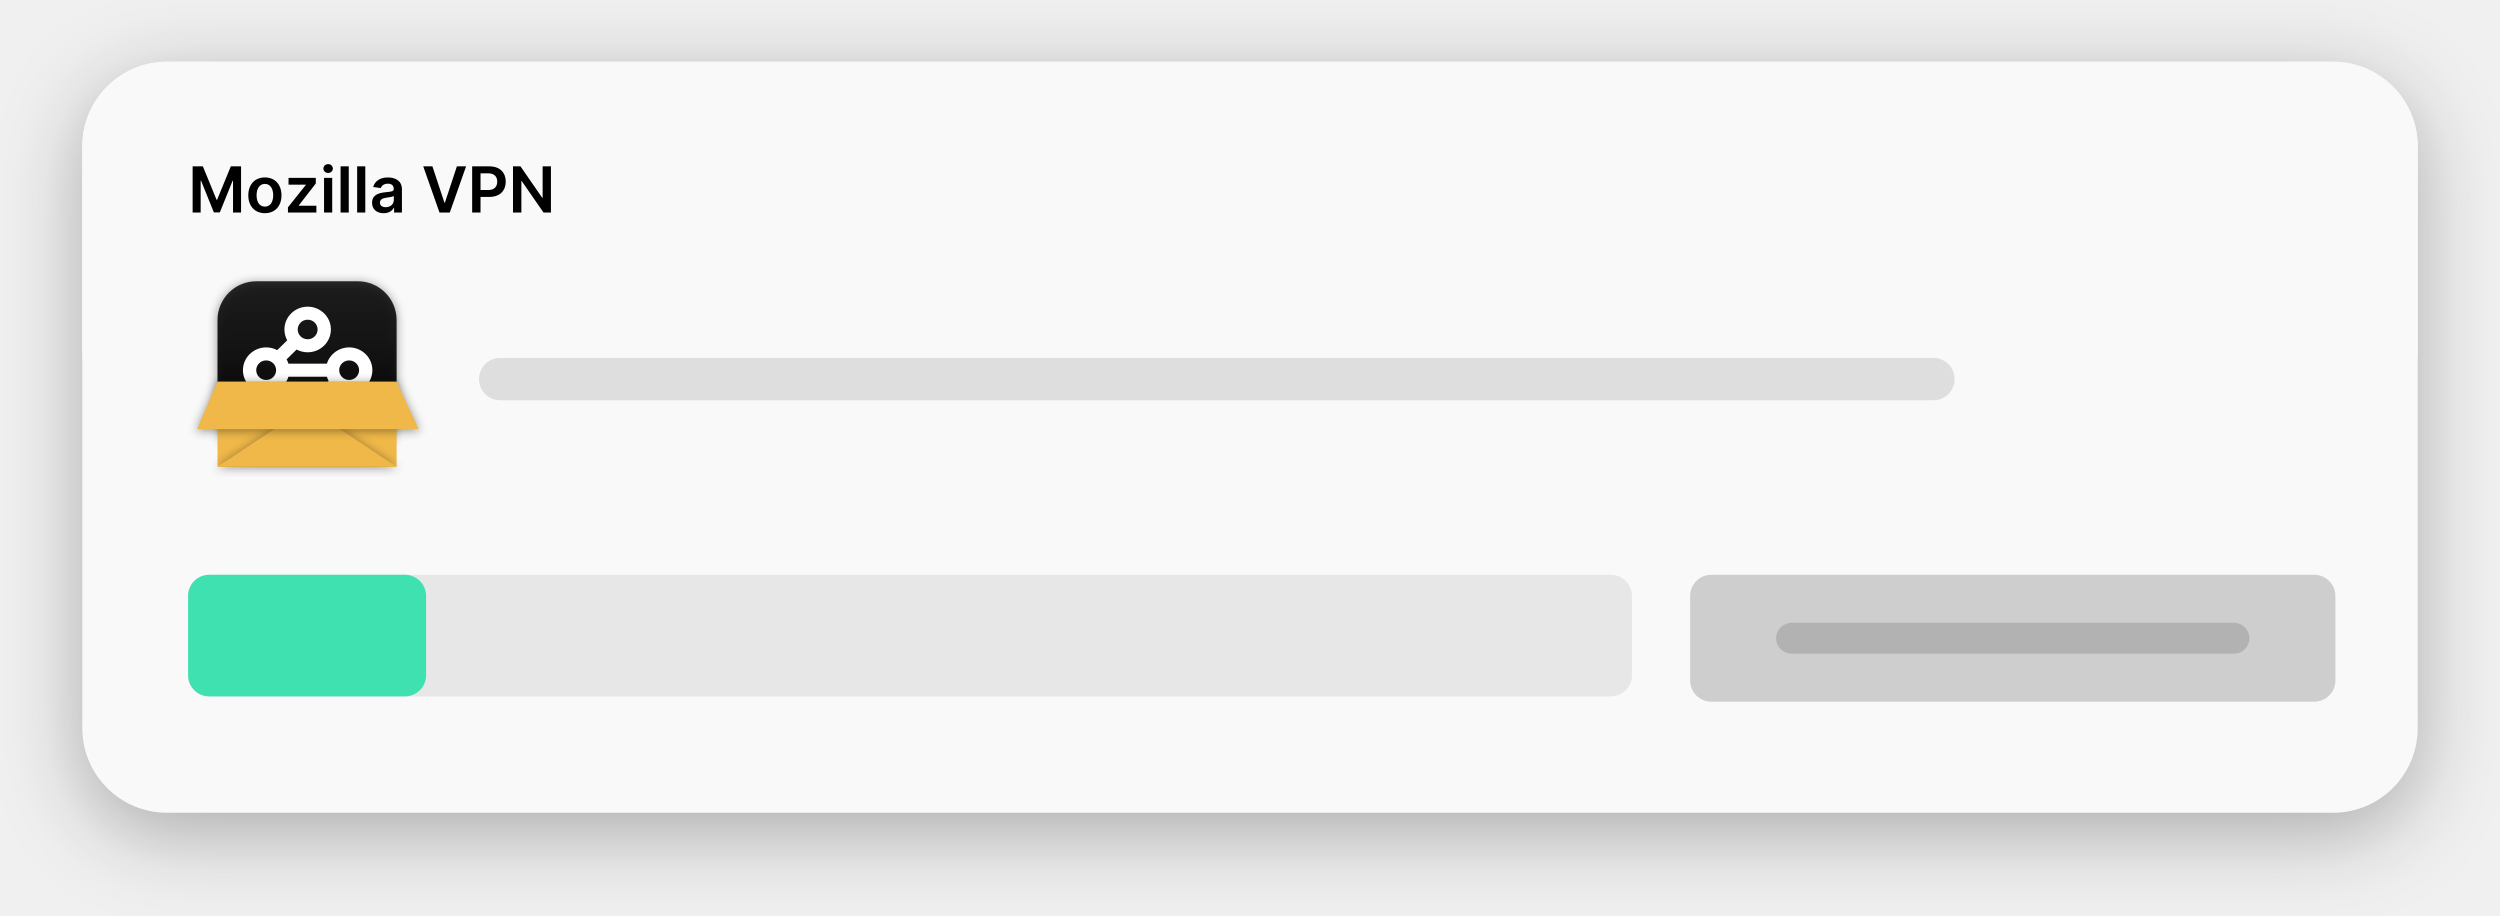
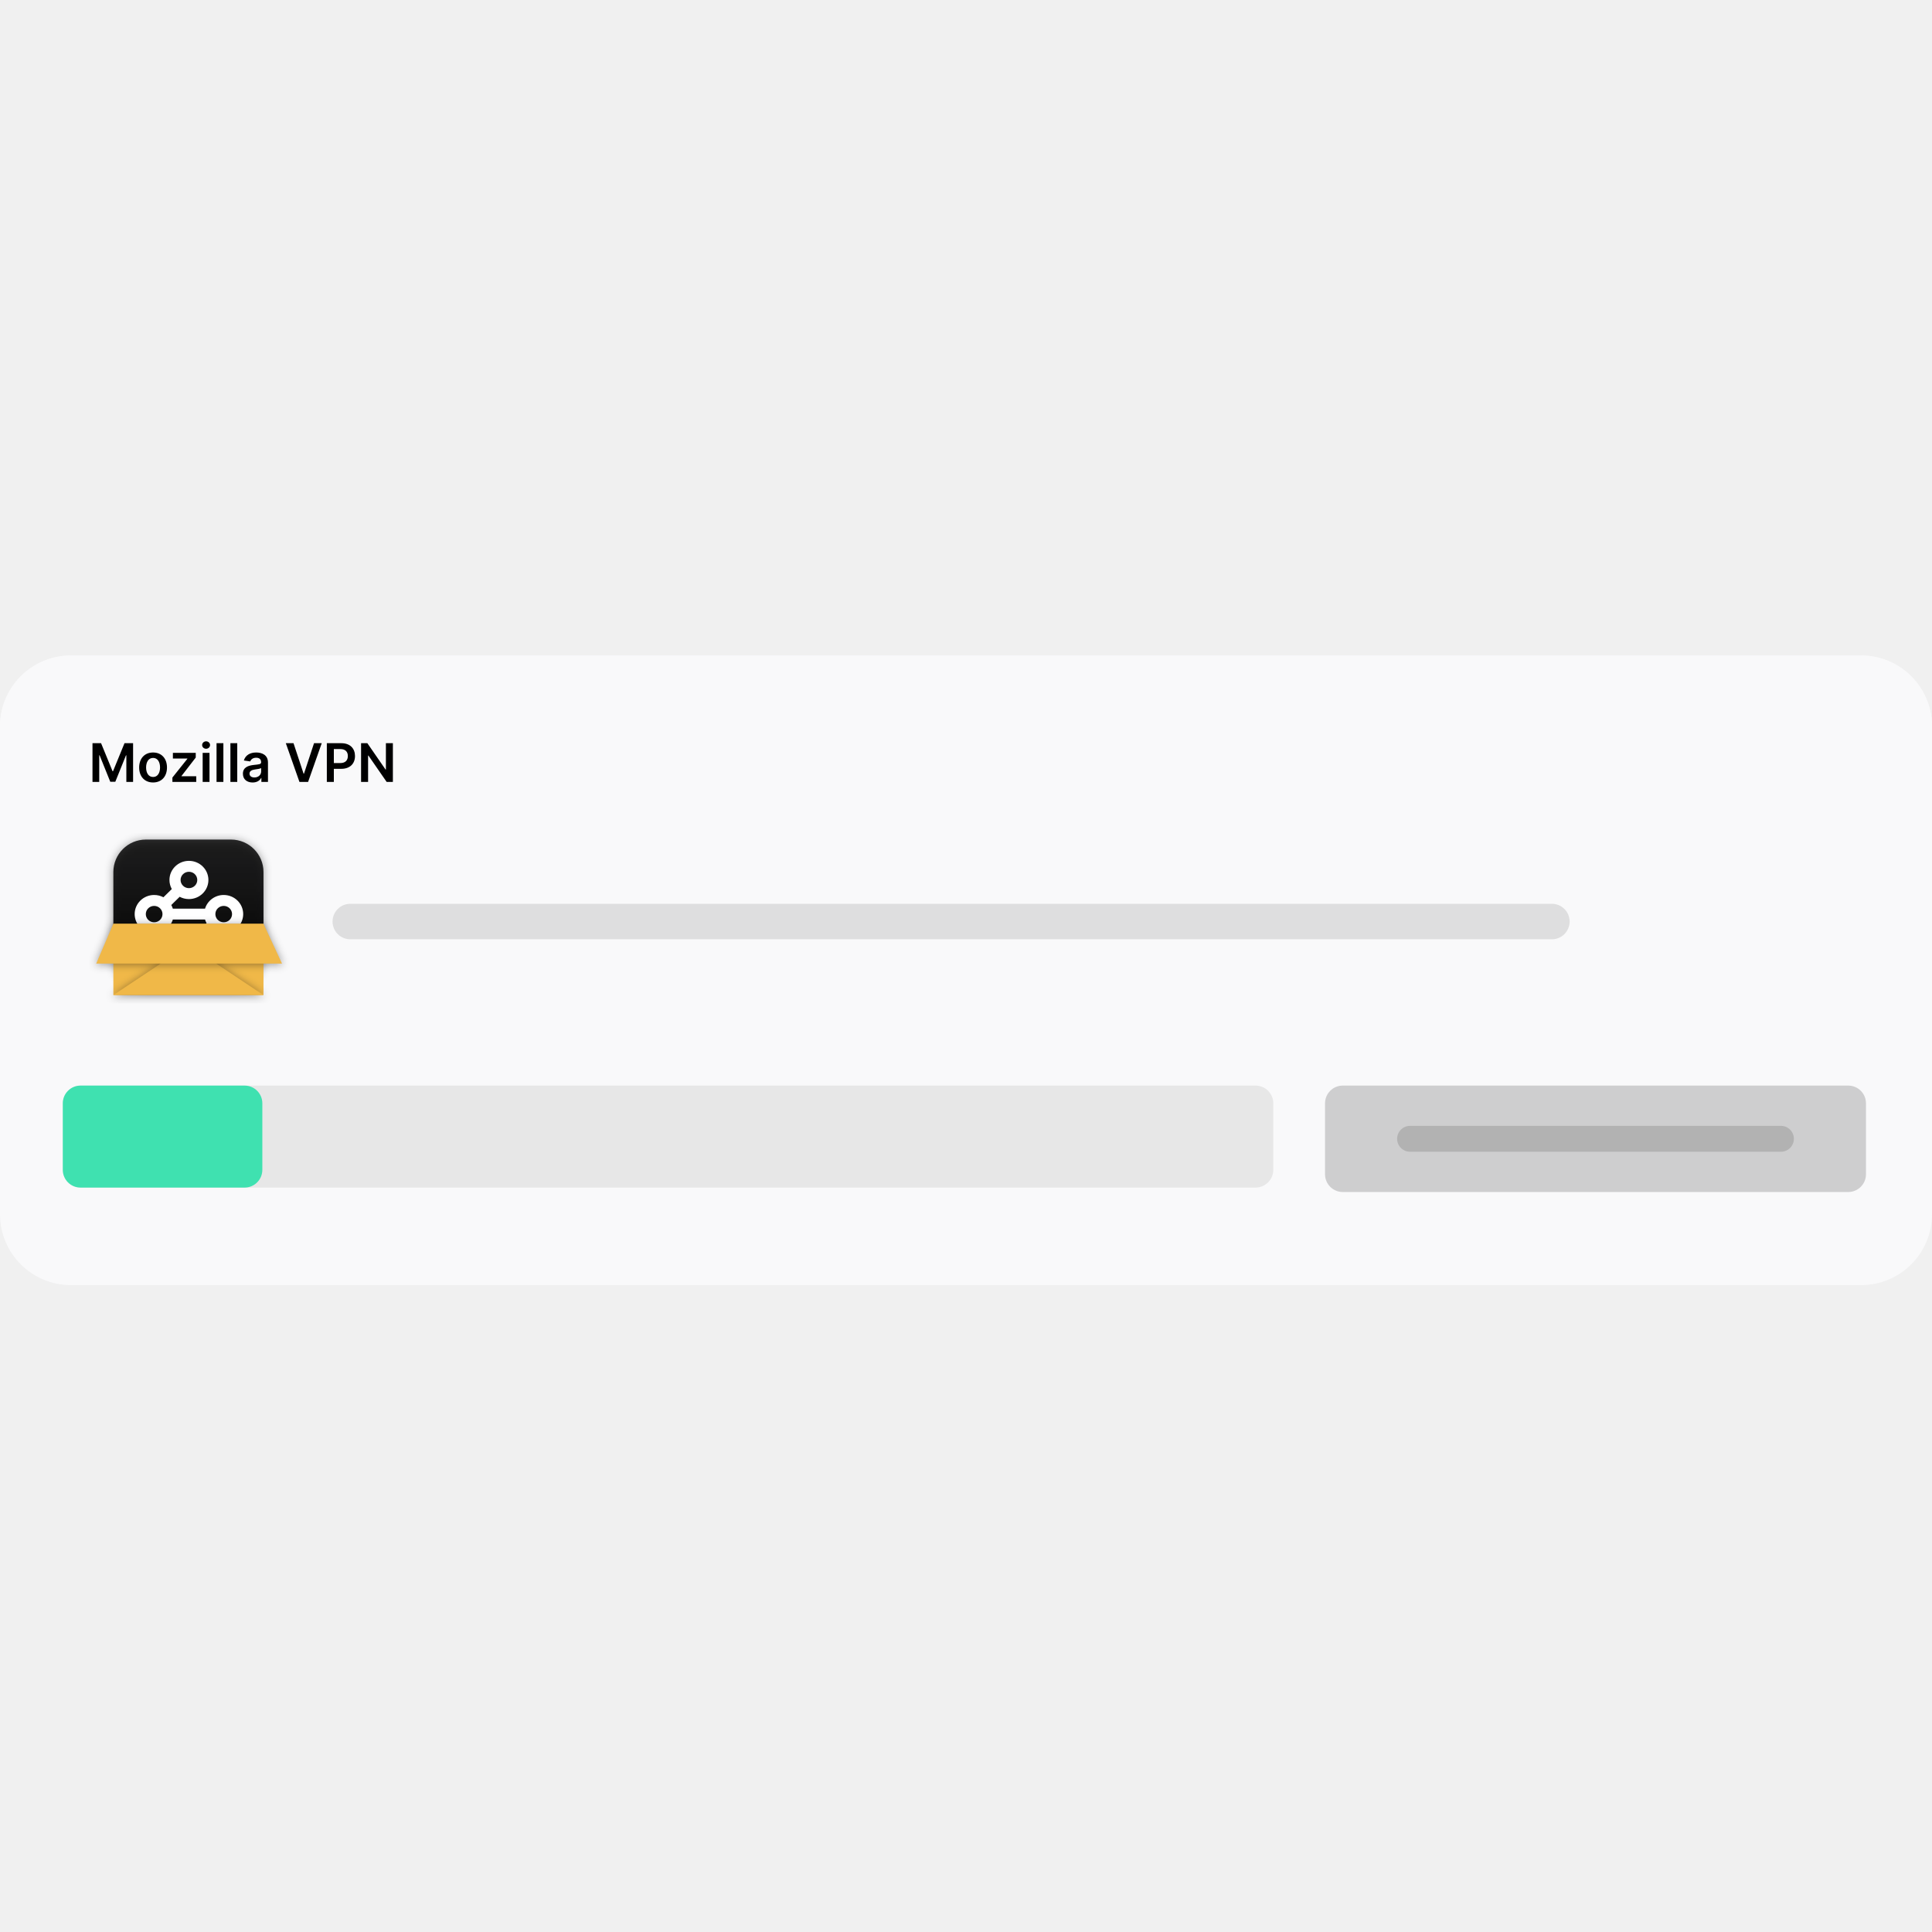
- <svg xmlns="http://www.w3.org/2000/svg" width="243" height="89" fill="none">
-   <g filter="url(#a)">
-     <g clip-path="url(#b)">
-       <rect x="8" y="6.001" width="227" height="73" rx="8.225" fill="#F9F9FA" />
-       <rect x="164.282" y="55.867" width="62.718" height="12.338" rx="2.056" fill="#CECECF" />
-       <rect x="172.642" y="60.536" width="46" height="3" rx="1.5" fill="#979797" fill-opacity=".5" />
-       <path d="M8 6h219a8.225 8.225 0 0 1 8.225 8.226v20.563H8V6.001Z" fill="#F9F9FA" />
-       <path d="M18.724 16.169v4.486h.78v-3.088h.042l1.24 3.075h.582l1.24-3.069h.042v3.082h.78V16.17h-.995l-1.332 3.25h-.052l-1.332-3.25h-.995Zm7.023 4.552c.986 0 1.613-.694 1.613-1.735 0-1.043-.627-1.74-1.613-1.74-.985 0-1.612.697-1.612 1.74 0 1.04.627 1.735 1.612 1.735Zm.005-.635c-.546 0-.813-.486-.813-1.102 0-.616.267-1.109.813-1.109.537 0 .804.493.804 1.109 0 .615-.267 1.102-.804 1.102Zm2.237.57h2.763v-.658h-1.71v-.028l1.653-2.138v-.541h-2.649v.657h1.678v.028l-1.735 2.175v.504Zm3.508 0h.793V17.29h-.793v3.364Zm.399-3.843c.252 0 .458-.193.458-.43 0-.238-.206-.431-.458-.431-.254 0-.46.193-.46.432 0 .236.206.429.46.429Zm2.003-.644h-.794v4.486h.794V16.17Zm1.608 0h-.793v4.486h.793V16.17Zm1.784 4.554c.528 0 .843-.247.988-.53h.026v.462h.763v-2.252c0-.89-.726-1.156-1.367-1.156-.708 0-1.251.315-1.427.928l.74.106c.08-.23.303-.427.69-.427.369 0 .57.188.57.519v.013c0 .228-.238.239-.832.302-.653.07-1.277.265-1.277 1.023 0 .662.484 1.012 1.126 1.012Zm.206-.582c-.331 0-.568-.152-.568-.443 0-.304.265-.431.62-.482.209-.028.625-.081.728-.164v.396c0 .375-.303.693-.78.693Zm4.534-3.972h-.892l1.58 4.486h1.003l1.581-4.486h-.893L43.244 19.7h-.046l-1.167-3.531Zm3.863 4.486h.813V19.14h.859c1.036 0 1.592-.622 1.592-1.485 0-.856-.55-1.485-1.581-1.485h-1.683v4.486Zm.813-2.184v-1.623h.745c.609 0 .878.329.878.806 0 .478-.27.817-.874.817h-.749Zm6.844-2.302h-.808v3.058h-.04l-2.111-3.058h-.728v4.486h.813V17.6h.037l2.114 3.056h.723V16.17Z" fill="#000" />
-       <rect x="46.556" y="34.79" width="143.43" height="4.113" rx="2.056" fill="#C4C4C4" fill-opacity=".5" />
-       <g clip-path="url(#c)">
-         <g filter="url(#d)">
-           <path d="M34.778 27.341h-9.864a3.769 3.769 0 0 0-3.772 3.767v9.743a3.769 3.769 0 0 0 3.772 3.767h9.864a3.769 3.769 0 0 0 3.772-3.767v-9.743a3.769 3.769 0 0 0-3.772-3.767Z" fill="url(#e)" />
-         </g>
-         <path fill-rule="evenodd" clip-rule="evenodd" d="M29.905 31.076a.959.959 0 0 0-.968.95c0 .524.433.95.968.95a.959.959 0 0 0 .968-.95.959.959 0 0 0-.968-.95Zm-2.259.95c0-1.225 1.012-2.217 2.259-2.217 1.247 0 2.258.992 2.258 2.216 0 1.224-1.011 2.217-2.258 2.217-.39 0-.755-.097-1.075-.267l-.971.953c.073.133.133.274.178.422h3.735a2.254 2.254 0 0 1 2.165-1.583c1.247 0 2.258.992 2.258 2.216 0 1.224-1.01 2.216-2.258 2.216a2.28 2.28 0 0 1-1.074-.266l-.971.953c.173.314.271.673.271 1.055 0 1.223-1.011 2.216-2.258 2.216s-2.259-.992-2.259-2.216c0-1.224 1.012-2.217 2.259-2.217.389 0 .754.097 1.074.267l.971-.954a2.178 2.178 0 0 1-.178-.42h-3.735a2.254 2.254 0 0 1-2.165 1.582c-1.247 0-2.258-.992-2.258-2.216 0-1.224 1.01-2.216 2.258-2.216.389 0 .755.096 1.074.266l.972-.953a2.173 2.173 0 0 1-.271-1.054Zm1.29 7.915c0-.525.434-.95.969-.95.534 0 .968.425.968.95 0 .524-.434.95-.968.95a.959.959 0 0 1-.968-.95Zm-3.064-4.908a.959.959 0 0 0-.968.95c0 .525.434.95.968.95a.959.959 0 0 0 .968-.95.959.959 0 0 0-.968-.95Zm7.097.95c0-.525.434-.95.968-.95.535 0 .968.425.968.95 0 .525-.433.95-.968.95a.959.959 0 0 1-.968-.95Z" fill="#fff" />
-         <path d="M38.55 37.106H21.142v8.263H38.55v-8.263Z" fill="#F0B848" />
-         <g filter="url(#f)">
-           <path d="m29.846 39.574 8.704 5.794H21.142l8.704-5.794Z" fill="#F0B848" />
-         </g>
-         <g filter="url(#g)">
-           <path d="M21.141 37.107h17.407l2.15 4.614H19.152l1.988-4.614Z" fill="#F0B848" />
-         </g>
+ <svg xmlns="http://www.w3.org/2000/svg" width="224" height="224" viewBox="0 0 224 224" fill="none">
+   <g clip-path="url(#clip0_3268_8847)">
+     <rect y="76" width="224" height="73" rx="8.225" fill="#F9F9FA" />
+     <path d="M0 76H219C223.543 76 227.225 79.683 227.225 84.225V104.789H0V76Z" fill="#F9F9FA" />
+     <path d="M10.724 86.168V90.655H11.504V87.566H11.546L12.786 90.642H13.368L14.608 87.573H14.65V90.655H15.43V86.168H14.435L13.103 89.419H13.051L11.719 86.168H10.724ZM17.748 90.721C18.733 90.721 19.36 90.026 19.36 88.986C19.36 87.943 18.733 87.246 17.748 87.246C16.762 87.246 16.135 87.943 16.135 88.986C16.135 90.026 16.762 90.721 17.748 90.721ZM17.752 90.085C17.206 90.085 16.939 89.599 16.939 88.983C16.939 88.368 17.206 87.875 17.752 87.875C18.289 87.875 18.556 88.368 18.556 88.983C18.556 89.599 18.289 90.085 17.752 90.085ZM19.989 90.655H22.752V89.998H21.043V89.969L22.695 87.831V87.29H20.046V87.947H21.724V87.976L19.989 90.151V90.655ZM23.497 90.655H24.29V87.29H23.497V90.655ZM23.896 86.812C24.148 86.812 24.354 86.62 24.354 86.383C24.354 86.144 24.148 85.951 23.896 85.951C23.642 85.951 23.436 86.144 23.436 86.383C23.436 86.62 23.642 86.812 23.896 86.812ZM25.899 86.168H25.106V90.655H25.899V86.168ZM27.507 86.168H26.714V90.655H27.507V86.168ZM29.291 90.723C29.819 90.723 30.134 90.475 30.279 90.192H30.305V90.655H31.068V88.403C31.068 87.513 30.343 87.246 29.701 87.246C28.993 87.246 28.45 87.561 28.274 88.175L29.015 88.28C29.094 88.05 29.317 87.853 29.705 87.853C30.073 87.853 30.275 88.041 30.275 88.372V88.385C30.275 88.613 30.036 88.624 29.442 88.688C28.789 88.758 28.165 88.953 28.165 89.711C28.165 90.372 28.649 90.723 29.291 90.723ZM29.497 90.14C29.166 90.14 28.93 89.989 28.93 89.697C28.93 89.393 29.195 89.266 29.549 89.216C29.758 89.187 30.174 89.134 30.277 89.051V89.448C30.277 89.822 29.974 90.14 29.497 90.14ZM34.031 86.168H33.139L34.718 90.655H35.722L37.303 86.168H36.41L35.244 89.7H35.198L34.031 86.168ZM37.894 90.655H38.707V89.139H39.566C40.602 89.139 41.159 88.517 41.159 87.653C41.159 86.797 40.609 86.168 39.577 86.168H37.894V90.655ZM38.707 88.471V86.847H39.452C40.061 86.847 40.331 87.176 40.331 87.653C40.331 88.131 40.061 88.471 39.456 88.471H38.707ZM45.551 86.168H44.743V89.226H44.704L42.592 86.168H41.864V90.655H42.677V87.599H42.715L44.828 90.655H45.551V86.168Z" fill="black" />
+     <rect x="38.556" y="104.789" width="143.43" height="4.113" rx="2.056" fill="#C4C4C4" fill-opacity="0.5" />
+     <g clip-path="url(#clip1_3268_8847)">
+       <g filter="url(#filter0_d_3268_8847)">
+         <path d="M26.778 97.341H16.914C14.831 97.341 13.143 99.027 13.143 101.107V110.851C13.143 112.931 14.831 114.617 16.914 114.617H26.778C28.861 114.617 30.55 112.931 30.55 110.851V101.107C30.55 99.027 28.861 97.341 26.778 97.341Z" fill="url(#paint0_linear_3268_8847)" />
      </g>
-       <rect x="18.282" y="55.867" width="140.345" height="11.824" rx="2.056" fill="#E7E7E7" />
-       <rect x="18.282" y="55.867" width="23.134" height="11.824" rx="2.056" fill="#3FE1B0" />
+       <path fill-rule="evenodd" clip-rule="evenodd" d="M21.905 101.075C21.371 101.075 20.937 101.5 20.937 102.025C20.937 102.549 21.371 102.975 21.905 102.975C22.44 102.975 22.873 102.549 22.873 102.025C22.873 101.5 22.44 101.075 21.905 101.075ZM19.647 102.025C19.647 100.801 20.658 99.809 21.905 99.809C23.152 99.809 24.163 100.801 24.163 102.025C24.163 103.249 23.152 104.241 21.905 104.241C21.516 104.241 21.15 104.145 20.831 103.975L19.859 104.928C19.933 105.061 19.992 105.202 20.037 105.349H23.773C24.05 104.434 24.915 103.766 25.938 103.766C27.185 103.766 28.196 104.758 28.196 105.982C28.196 107.206 27.185 108.198 25.938 108.198C25.549 108.198 25.183 108.102 24.863 107.932L23.892 108.885C24.065 109.199 24.163 109.558 24.163 109.94C24.163 111.164 23.152 112.156 21.905 112.156C20.658 112.156 19.647 111.164 19.647 109.94C19.647 108.716 20.658 107.724 21.905 107.724C22.294 107.724 22.66 107.82 22.979 107.99L23.951 107.037C23.877 106.904 23.817 106.763 23.773 106.615H20.037C19.76 107.531 18.895 108.198 17.872 108.198C16.625 108.198 15.614 107.206 15.614 105.982C15.614 104.758 16.625 103.766 17.872 103.766C18.261 103.766 18.627 103.862 18.947 104.032L19.918 103.079C19.745 102.765 19.647 102.406 19.647 102.025ZM20.937 109.94C20.937 109.415 21.371 108.99 21.905 108.99C22.44 108.99 22.873 109.415 22.873 109.94C22.873 110.464 22.44 110.89 21.905 110.89C21.371 110.89 20.937 110.464 20.937 109.94ZM17.872 105.032C17.338 105.032 16.905 105.458 16.905 105.982C16.905 106.507 17.338 106.932 17.872 106.932C18.407 106.932 18.84 106.507 18.84 105.982C18.84 105.458 18.407 105.032 17.872 105.032ZM24.97 105.982C24.97 105.458 25.403 105.032 25.938 105.032C26.472 105.032 26.905 105.458 26.905 105.982C26.905 106.507 26.472 106.932 25.938 106.932C25.403 106.932 24.97 106.507 24.97 105.982Z" fill="white" />
+       <path d="M30.55 107.105H13.143V115.368H30.55V107.105Z" fill="#F0B848" />
+       <g filter="url(#filter1_d_3268_8847)">
+         <path d="M21.846 109.573L30.55 115.368H13.143L21.846 109.573Z" fill="#F0B848" />
+       </g>
+       <g filter="url(#filter2_d_3268_8847)">
+         <path d="M13.141 107.106H30.549L32.697 111.72H11.153L13.141 107.106Z" fill="#F0B848" />
+       </g>
    </g>
+     <rect x="7.282" y="125.866" width="140.345" height="11.824" rx="2.056" fill="#E7E7E7" />
+     <rect x="153.627" y="125.866" width="62.718" height="12.338" rx="2.056" fill="#CECECF" />
+     <rect x="161.986" y="130.535" width="46" height="3" rx="1.5" fill="#979797" fill-opacity="0.5" />
+     <rect x="7.282" y="125.866" width="23.134" height="11.824" rx="2.056" fill="#3FE1B0" />
  </g>
  <defs>
-     <filter id="a" x="0" y=".001" width="243" height="89" filterUnits="userSpaceOnUse" color-interpolation-filters="sRGB">
+     <filter id="filter0_d_3268_8847" x="12.166" y="96.486" width="19.36" height="19.23" filterUnits="userSpaceOnUse" color-interpolation-filters="sRGB">
      <feFlood flood-opacity="0" result="BackgroundImageFix" />
-       <feColorMatrix in="SourceAlpha" values="0 0 0 0 0 0 0 0 0 0 0 0 0 0 0 0 0 0 127 0" result="hardAlpha" />
-       <feOffset dy="2" />
-       <feGaussianBlur stdDeviation="4" />
-       <feColorMatrix values="0 0 0 0 0.047 0 0 0 0 0.047 0 0 0 0 0.051 0 0 0 0.3 0" />
-       <feBlend in2="BackgroundImageFix" result="effect1_dropShadow_2608_7504" />
-       <feBlend in="SourceGraphic" in2="effect1_dropShadow_2608_7504" result="shape" />
+       <feColorMatrix in="SourceAlpha" type="matrix" values="0 0 0 0 0 0 0 0 0 0 0 0 0 0 0 0 0 0 127 0" result="hardAlpha" />
+       <feOffset dy="0.122" />
+       <feGaussianBlur stdDeviation="0.488" />
+       <feColorMatrix type="matrix" values="0 0 0 0 0.047 0 0 0 0 0.047 0 0 0 0 0.051 0 0 0 0.4 0" />
+       <feBlend mode="normal" in2="BackgroundImageFix" result="effect1_dropShadow_3268_8847" />
+       <feBlend mode="normal" in="SourceGraphic" in2="effect1_dropShadow_3268_8847" result="shape" />
    </filter>
-     <filter id="d" x="20.166" y="26.487" width="19.36" height="19.23" filterUnits="userSpaceOnUse" color-interpolation-filters="sRGB">
+     <filter id="filter1_d_3268_8847" x="12.166" y="108.719" width="19.36" height="7.748" filterUnits="userSpaceOnUse" color-interpolation-filters="sRGB">
      <feFlood flood-opacity="0" result="BackgroundImageFix" />
-       <feColorMatrix in="SourceAlpha" values="0 0 0 0 0 0 0 0 0 0 0 0 0 0 0 0 0 0 127 0" result="hardAlpha" />
-       <feOffset dy=".122" />
-       <feGaussianBlur stdDeviation=".488" />
-       <feColorMatrix values="0 0 0 0 0.047 0 0 0 0 0.047 0 0 0 0 0.051 0 0 0 0.4 0" />
-       <feBlend in2="BackgroundImageFix" result="effect1_dropShadow_2608_7504" />
-       <feBlend in="SourceGraphic" in2="effect1_dropShadow_2608_7504" result="shape" />
+       <feColorMatrix in="SourceAlpha" type="matrix" values="0 0 0 0 0 0 0 0 0 0 0 0 0 0 0 0 0 0 127 0" result="hardAlpha" />
+       <feOffset dy="0.122" />
+       <feGaussianBlur stdDeviation="0.488" />
+       <feColorMatrix type="matrix" values="0 0 0 0 0.047 0 0 0 0 0.047 0 0 0 0 0.051 0 0 0 0.4 0" />
+       <feBlend mode="normal" in2="BackgroundImageFix" result="effect1_dropShadow_3268_8847" />
+       <feBlend mode="normal" in="SourceGraphic" in2="effect1_dropShadow_3268_8847" result="shape" />
    </filter>
-     <filter id="f" x="20.166" y="38.719" width="19.36" height="7.748" filterUnits="userSpaceOnUse" color-interpolation-filters="sRGB">
+     <filter id="filter2_d_3268_8847" x="10.177" y="106.251" width="23.498" height="6.568" filterUnits="userSpaceOnUse" color-interpolation-filters="sRGB">
      <feFlood flood-opacity="0" result="BackgroundImageFix" />
-       <feColorMatrix in="SourceAlpha" values="0 0 0 0 0 0 0 0 0 0 0 0 0 0 0 0 0 0 127 0" result="hardAlpha" />
-       <feOffset dy=".122" />
-       <feGaussianBlur stdDeviation=".488" />
-       <feColorMatrix values="0 0 0 0 0.047 0 0 0 0 0.047 0 0 0 0 0.051 0 0 0 0.4 0" />
-       <feBlend in2="BackgroundImageFix" result="effect1_dropShadow_2608_7504" />
-       <feBlend in="SourceGraphic" in2="effect1_dropShadow_2608_7504" result="shape" />
+       <feColorMatrix in="SourceAlpha" type="matrix" values="0 0 0 0 0 0 0 0 0 0 0 0 0 0 0 0 0 0 127 0" result="hardAlpha" />
+       <feOffset dy="0.122" />
+       <feGaussianBlur stdDeviation="0.488" />
+       <feColorMatrix type="matrix" values="0 0 0 0 0.047 0 0 0 0 0.047 0 0 0 0 0.051 0 0 0 0.4 0" />
+       <feBlend mode="normal" in2="BackgroundImageFix" result="effect1_dropShadow_3268_8847" />
+       <feBlend mode="normal" in="SourceGraphic" in2="effect1_dropShadow_3268_8847" result="shape" />
    </filter>
-     <filter id="g" x="18.177" y="36.252" width="23.497" height="6.567" filterUnits="userSpaceOnUse" color-interpolation-filters="sRGB">
-       <feFlood flood-opacity="0" result="BackgroundImageFix" />
-       <feColorMatrix in="SourceAlpha" values="0 0 0 0 0 0 0 0 0 0 0 0 0 0 0 0 0 0 127 0" result="hardAlpha" />
-       <feOffset dy=".122" />
-       <feGaussianBlur stdDeviation=".488" />
-       <feColorMatrix values="0 0 0 0 0.047 0 0 0 0 0.047 0 0 0 0 0.051 0 0 0 0.4 0" />
-       <feBlend in2="BackgroundImageFix" result="effect1_dropShadow_2608_7504" />
-       <feBlend in="SourceGraphic" in2="effect1_dropShadow_2608_7504" result="shape" />
-     </filter>
-     <clipPath id="b">
-       <rect x="8" y="6.001" width="227" height="73" rx="8.225" fill="#fff" />
-     </clipPath>
-     <clipPath id="c">
-       <path fill="#fff" transform="translate(18.295 26.59)" d="M0 0h23.317v19.744H0z" />
-     </clipPath>
-     <linearGradient id="e" x1="29.846" y1="27.341" x2="29.846" y2="44.618" gradientUnits="userSpaceOnUse">
-       <stop stop-opacity=".81" />
+     <linearGradient id="paint0_linear_3268_8847" x1="21.846" y1="97.341" x2="21.846" y2="114.617" gradientUnits="userSpaceOnUse">
+       <stop stop-opacity="0.81" />
      <stop offset="1" />
    </linearGradient>
+     <clipPath id="clip0_3268_8847">
+       <rect y="76" width="224" height="73" rx="8.225" fill="white" />
+     </clipPath>
+     <clipPath id="clip1_3268_8847">
+       <rect width="23.317" height="19.744" fill="white" transform="translate(10.2949 96.5898)" />
+     </clipPath>
  </defs>
</svg>
